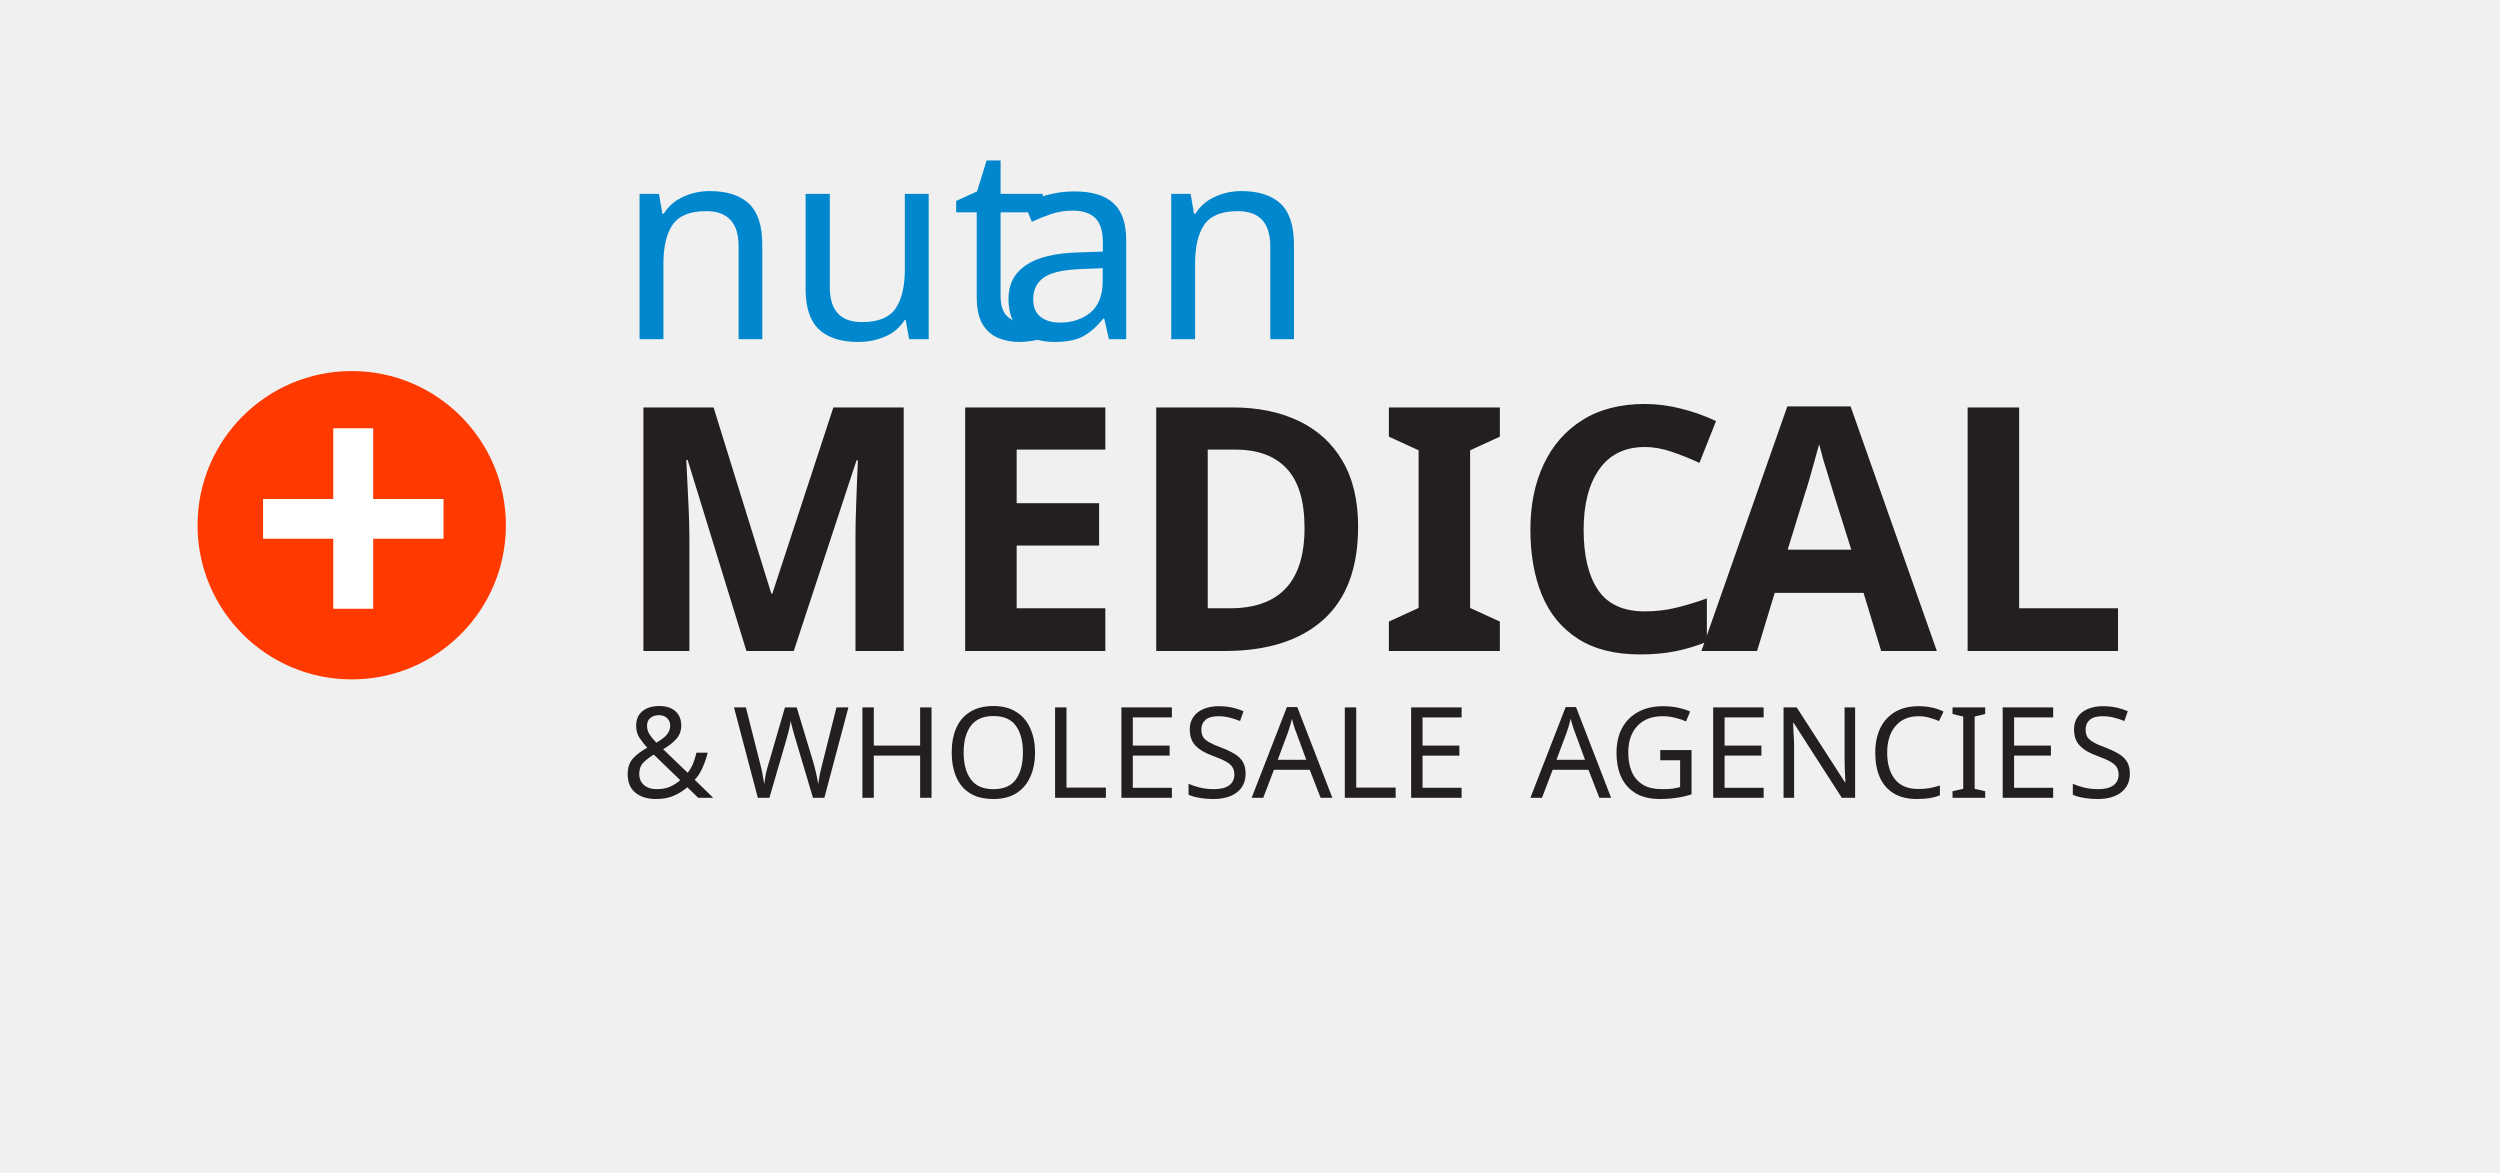
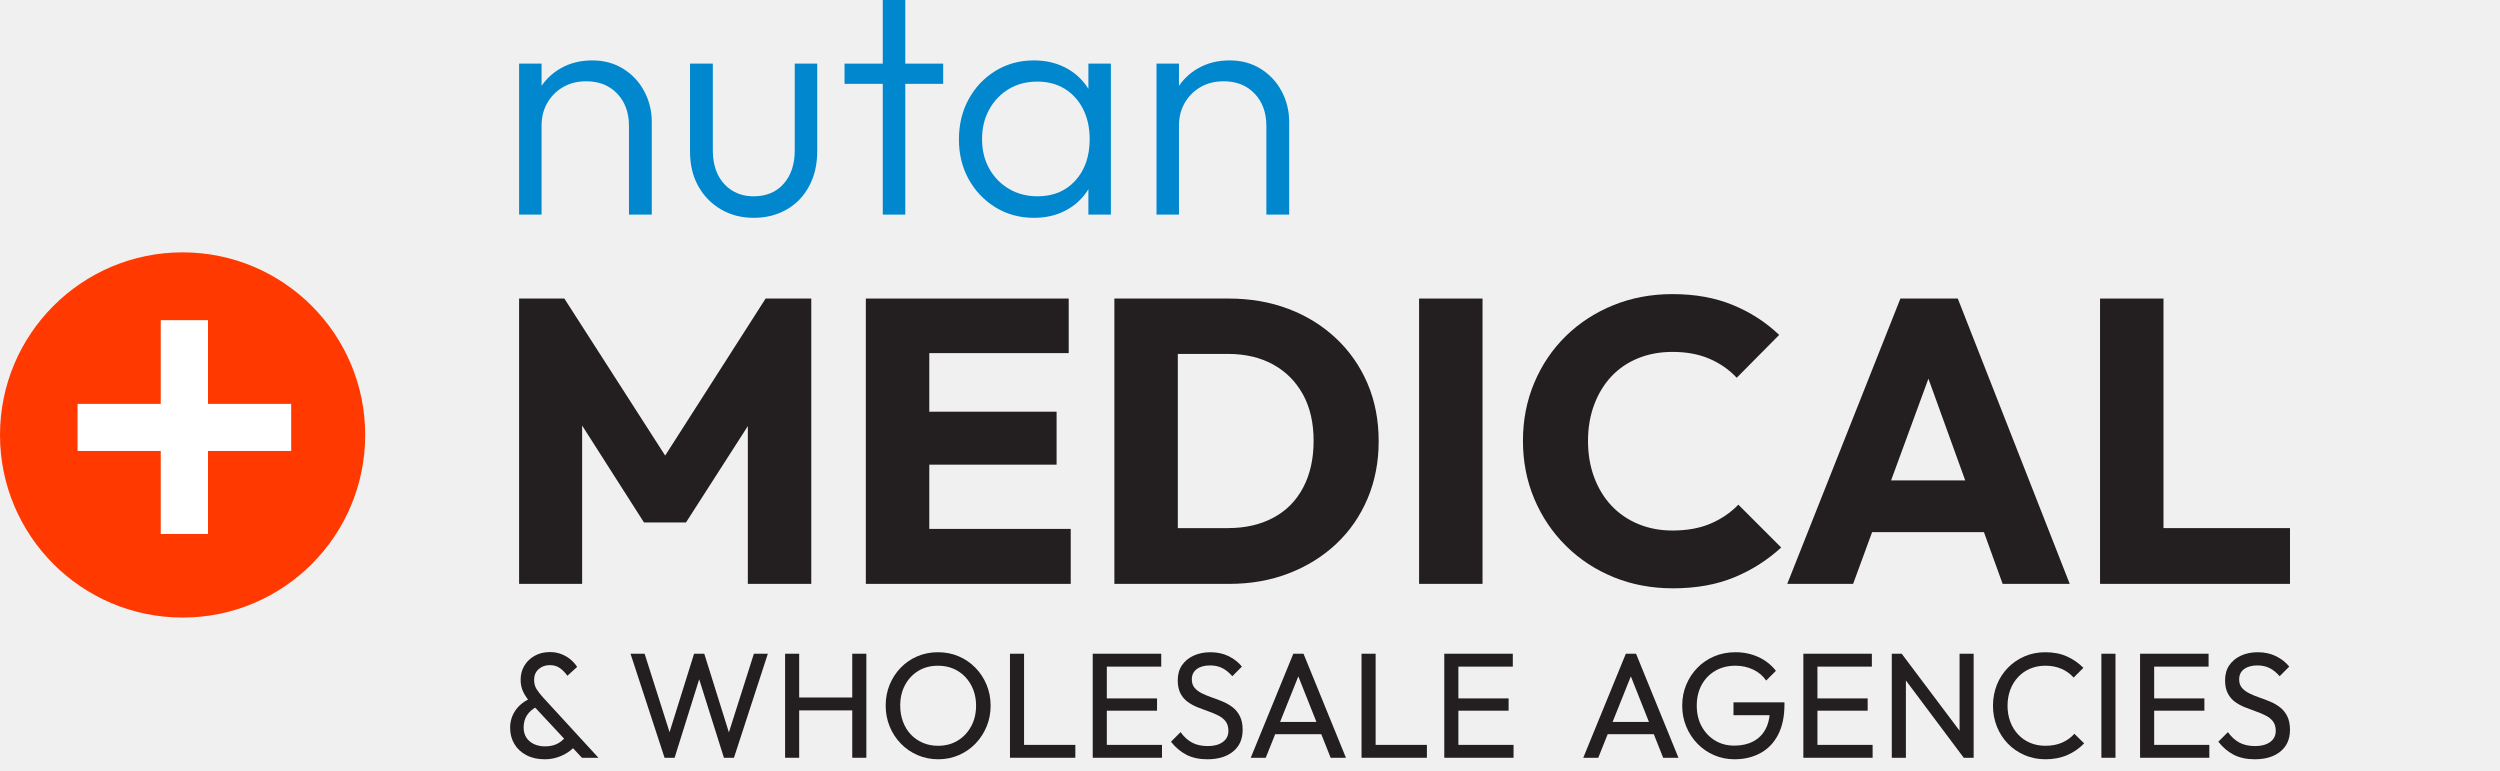
- <svg xmlns="http://www.w3.org/2000/svg" width="100%" height="100%" viewBox="0 0 226 106" version="1.1" xml:space="preserve" style="fill-rule:evenodd;clip-rule:evenodd;stroke-linejoin:round;stroke-miterlimit:2;">
-   <rect id="nutan-medical-and-wholesale-agencies-logo" x="0" y="0" width="225.505" height="105.444" style="fill:none;" />
+ <svg xmlns="http://www.w3.org/2000/svg" width="100%" height="100%" viewBox="0 0 224 69" version="1.1" xml:space="preserve" style="fill-rule:evenodd;clip-rule:evenodd;stroke-linejoin:round;stroke-miterlimit:2;">
  <g>
-     <path d="M208.143,47.48c-0,-7.692 -6.245,-13.937 -13.937,-13.937l-155.9,0c-7.692,0 -13.937,6.245 -13.937,13.937c0,7.692 6.245,13.937 13.937,13.937l155.9,-0c7.692,-0 13.937,-6.245 13.937,-13.937Z" style="fill:#f0f0f0;" />
-     <text x="55.738px" y="30.663px" style="font-family:'Outfit-Light', 'Outfit';font-weight:300;font-size:24.521px;fill:#0087ce;">nut<tspan x="90.043px " y="30.663px ">a</tspan>n</text>
-     <text x="55.381px" y="58.846px" style="font-family:'Outfit-Bold', 'Outfit';font-weight:700;font-size:30.845px;fill:#231f20;">MEDIC<tspan x="153.808px 176.047px " y="58.846px 58.846px ">AL</tspan>
-     </text>
-     <text x="56.131px" y="72.119px" style="font-family:'Outfit-Regular', 'Outfit';font-size:11.443px;fill:#231f20;">&amp;<tspan x="63.237px " y="72.119px "> </tspan>WHOLE<tspan x="106.868px 112.967px " y="72.119px 72.119px ">SA</tspan>LE  <tspan x="138.347px 145.716px " y="72.119px 72.119px ">AG</tspan>ENCIE<tspan x="186.806px " y="72.119px ">S</tspan>
-     </text>
+     <path d="M223.38,38.972c-0,-9.03 -7.331,-16.361 -16.361,-16.361l-183.016,-0c-9.029,-0 -16.36,7.331 -16.36,16.361c-0,9.029 7.331,16.361 16.36,16.361l183.016,-0c9.03,-0 16.361,-7.332 16.361,-16.361Z" style="fill:#f0f0f0;" />
    <g>
-       <circle cx="31.796" cy="47.48" r="13.937" style="fill:#ff3900;" />
-       <text x="22.327px" y="58.765px" style="font-family:'Outfit-Bold', 'Outfit';font-weight:700;font-size:33.636px;fill:#fff;">+</text>
+       <path d="M56.356,19.229l-0,-7.945c-0,-1.19 -0.351,-2.154 -1.051,-2.893c-0.701,-0.739 -1.627,-1.108 -2.778,-1.108c-0.787,-0 -1.478,0.173 -2.073,0.518c-0.595,0.345 -1.065,0.816 -1.41,1.411c-0.346,0.594 -0.518,1.276 -0.518,2.043l-0.921,-0.518c-0,-1.017 0.239,-1.928 0.719,-2.734c0.48,-0.806 1.128,-1.44 1.943,-1.9c0.816,-0.461 1.751,-0.691 2.807,-0.691c1.036,-0 1.957,0.249 2.763,0.748c0.806,0.499 1.435,1.171 1.886,2.015c0.451,0.845 0.676,1.766 0.676,2.764l0,8.29l-2.043,0Zm-9.845,0l-0,-13.529l2.015,-0l-0,13.529l-2.015,0Z" style="fill:#0087ce;fill-rule:nonzero;" />
+       <path d="M67.525,19.517c-1.094,0 -2.073,-0.254 -2.937,-0.763c-0.863,-0.508 -1.54,-1.204 -2.029,-2.087c-0.489,-0.883 -0.734,-1.919 -0.734,-3.109l-0,-7.858l2.044,-0l-0,7.772c-0,0.825 0.148,1.545 0.446,2.159c0.297,0.614 0.724,1.094 1.281,1.439c0.556,0.346 1.199,0.518 1.929,0.518c1.132,0 2.029,-0.374 2.691,-1.122c0.662,-0.749 0.993,-1.747 0.993,-2.994l0,-7.772l2.015,-0l0,7.858c0,1.171 -0.24,2.207 -0.719,3.109c-0.48,0.902 -1.152,1.603 -2.015,2.102c-0.864,0.499 -1.852,0.748 -2.965,0.748Z" style="fill:#0087ce;fill-rule:nonzero;" />
+       <path d="M79.097,19.229l-0,-19.229l2.015,-0l-0,19.229l-2.015,0Zm-3.426,-11.716l0,-1.813l8.837,-0l0,1.813l-8.837,0Z" style="fill:#0087ce;fill-rule:nonzero;" />
+       <path d="M92.655,19.517c-1.286,0 -2.437,-0.312 -3.454,-0.936c-1.018,-0.623 -1.819,-1.463 -2.404,-2.518c-0.585,-1.056 -0.878,-2.246 -0.878,-3.57c-0,-1.343 0.293,-2.547 0.878,-3.612c0.585,-1.066 1.386,-1.91 2.404,-2.534c1.017,-0.623 2.159,-0.935 3.425,-0.935c1.036,-0 1.962,0.206 2.778,0.619c0.816,0.412 1.478,0.988 1.986,1.727c0.509,0.739 0.821,1.598 0.936,2.576l-0,4.232c-0.115,0.979 -0.427,1.842 -0.936,2.591c-0.508,0.748 -1.17,1.329 -1.986,1.741c-0.816,0.413 -1.732,0.619 -2.749,0.619Zm0.317,-1.929c1.4,0 2.528,-0.47 3.382,-1.41c0.854,-0.941 1.281,-2.178 1.281,-3.714c-0,-1.017 -0.197,-1.914 -0.59,-2.691c-0.394,-0.777 -0.941,-1.382 -1.641,-1.814c-0.7,-0.431 -1.521,-0.647 -2.461,-0.647c-0.96,-0 -1.809,0.22 -2.548,0.662c-0.739,0.441 -1.324,1.05 -1.756,1.828c-0.432,0.777 -0.647,1.664 -0.647,2.662c-0,0.998 0.215,1.881 0.647,2.649c0.432,0.767 1.022,1.372 1.771,1.813c0.748,0.442 1.602,0.662 2.562,0.662Zm4.548,1.641l-0,-3.627l0.403,-3.339l-0.403,-3.253l-0,-3.31l2.015,-0l-0,13.529l-2.015,0Z" style="fill:#0087ce;fill-rule:nonzero;" />
+       <path d="M113.467,19.229l0,-7.945c0,-1.19 -0.35,-2.154 -1.05,-2.893c-0.701,-0.739 -1.627,-1.108 -2.778,-1.108c-0.787,-0 -1.478,0.173 -2.073,0.518c-0.595,0.345 -1.065,0.816 -1.41,1.411c-0.346,0.594 -0.519,1.276 -0.519,2.043l-0.921,-0.518c0,-1.017 0.24,-1.928 0.72,-2.734c0.48,-0.806 1.127,-1.44 1.943,-1.9c0.816,-0.461 1.751,-0.691 2.807,-0.691c1.036,-0 1.957,0.249 2.763,0.748c0.806,0.499 1.435,1.171 1.886,2.015c0.451,0.845 0.676,1.766 0.676,2.764l0,8.29l-2.044,0Zm-9.845,0l0,-13.529l2.015,-0l0,13.529l-2.015,0Z" style="fill:#0087ce;fill-rule:nonzero;" />
+     </g>
+     <g>
+       <path d="M46.511,52.315l-0,-25.565l4.055,0l10.067,15.679l-2.064,0l10.03,-15.679l4.091,0l0,25.565l-5.684,-0l-0,-15.969l1.013,0.253l-6.554,10.212l-3.765,-0l-6.518,-10.212l0.977,-0.253l0,15.969l-5.648,-0Z" style="fill:#231f20;fill-rule:nonzero;" />
+       <path d="M77.579,52.315l-0,-25.565l5.685,0l-0,25.565l-5.685,-0Zm4.345,-0l0,-4.925l14.013,0l0,4.925l-14.013,-0Zm0,-10.682l0,-4.744l12.746,0l-0,4.744l-12.746,-0Zm0,-9.994l0,-4.889l13.832,0l0,4.889l-13.832,-0Z" style="fill:#231f20;fill-rule:nonzero;" />
+       <path d="M103.686,52.315l0,-4.997l6.337,-0c1.545,-0 2.897,-0.308 4.055,-0.924c1.159,-0.615 2.052,-1.515 2.68,-2.697c0.628,-1.183 0.941,-2.583 0.941,-4.201c0,-1.617 -0.319,-3.005 -0.959,-4.164c-0.64,-1.159 -1.533,-2.052 -2.68,-2.679c-1.146,-0.628 -2.492,-0.942 -4.037,-0.942l-6.518,0l0,-4.961l6.59,0c1.932,0 3.712,0.308 5.341,0.924c1.63,0.615 3.054,1.496 4.273,2.643c1.219,1.147 2.161,2.498 2.825,4.056c0.663,1.557 0.995,3.277 0.995,5.159c0,1.859 -0.332,3.573 -0.995,5.142c-0.664,1.569 -1.6,2.921 -2.807,4.056c-1.207,1.134 -2.625,2.015 -4.254,2.643c-1.63,0.628 -3.398,0.942 -5.305,0.942l-6.482,-0Zm-3.838,-0l-0,-25.565l5.685,0l-0,25.565l-5.685,-0Z" style="fill:#231f20;fill-rule:nonzero;" />
+       <rect x="127.15" y="26.75" width="5.685" height="25.564" style="fill:#231f20;fill-rule:nonzero;" />
+       <path d="M149.89,52.713c-1.907,-0 -3.675,-0.332 -5.305,-0.996c-1.629,-0.664 -3.053,-1.599 -4.272,-2.806c-1.219,-1.207 -2.167,-2.613 -2.843,-4.219c-0.676,-1.605 -1.014,-3.337 -1.014,-5.196c0,-1.859 0.338,-3.591 1.014,-5.196c0.676,-1.605 1.617,-2.999 2.824,-4.182c1.207,-1.183 2.626,-2.106 4.255,-2.77c1.63,-0.664 3.398,-0.996 5.305,-0.996c2.028,0 3.832,0.326 5.413,0.978c1.581,0.651 2.963,1.545 4.146,2.679l-3.802,3.838c-0.676,-0.724 -1.49,-1.291 -2.444,-1.701c-0.953,-0.411 -2.058,-0.616 -3.313,-0.616c-1.111,0 -2.13,0.187 -3.06,0.561c-0.929,0.374 -1.726,0.912 -2.39,1.612c-0.664,0.7 -1.183,1.545 -1.557,2.534c-0.374,0.99 -0.561,2.076 -0.561,3.259c0,1.207 0.187,2.306 0.561,3.295c0.374,0.99 0.893,1.835 1.557,2.535c0.664,0.7 1.461,1.243 2.39,1.629c0.93,0.387 1.949,0.58 3.06,0.58c1.303,-0 2.438,-0.205 3.404,-0.616c0.965,-0.41 1.798,-0.977 2.498,-1.702l3.838,3.839c-1.231,1.134 -2.637,2.027 -4.218,2.679c-1.581,0.652 -3.41,0.978 -5.486,0.978Z" style="fill:#231f20;fill-rule:nonzero;" />
+       <path d="M160.138,52.315l10.138,-25.565l5.142,0l10.03,25.565l-6.011,-0l-7.676,-21.219l2.064,-0l-7.785,21.219l-5.902,-0Zm5.757,-4.635l-0,-4.635l13.941,-0l-0,4.635l-13.941,-0Z" style="fill:#231f20;fill-rule:nonzero;" />
+       <path d="M188.164,52.315l0,-25.565l5.685,0l0,25.565l-5.685,-0Zm4.381,-0l0,-4.997l12.638,-0l-0,4.997l-12.638,-0Z" style="fill:#231f20;fill-rule:nonzero;" />
+     </g>
+     <g>
+       <path d="M52.142,67.896l-4.459,-4.782c-0.35,-0.376 -0.609,-0.734 -0.779,-1.074c-0.171,-0.341 -0.256,-0.717 -0.256,-1.129c0,-0.474 0.112,-0.898 0.336,-1.269c0.224,-0.372 0.533,-0.667 0.927,-0.887c0.394,-0.219 0.846,-0.329 1.357,-0.329c0.376,0 0.718,0.061 1.027,0.181c0.309,0.121 0.582,0.28 0.82,0.477c0.237,0.197 0.436,0.421 0.598,0.672l-0.874,0.792c-0.206,-0.286 -0.432,-0.517 -0.678,-0.691c-0.246,-0.175 -0.544,-0.262 -0.893,-0.262c-0.403,-0 -0.739,0.121 -1.008,0.362c-0.268,0.242 -0.403,0.556 -0.403,0.941c0,0.322 0.067,0.595 0.202,0.819c0.134,0.224 0.336,0.484 0.604,0.779l4.957,5.4l-1.478,0Zm-3.344,0.135c-0.618,-0 -1.16,-0.121 -1.626,-0.363c-0.465,-0.242 -0.826,-0.575 -1.081,-1.001c-0.255,-0.425 -0.383,-0.911 -0.383,-1.457c0,-0.565 0.152,-1.075 0.457,-1.532c0.304,-0.456 0.748,-0.819 1.33,-1.088l0.577,0.753c-0.358,0.179 -0.64,0.423 -0.846,0.732c-0.206,0.309 -0.309,0.678 -0.309,1.108c0,0.349 0.081,0.649 0.242,0.9c0.161,0.251 0.387,0.445 0.678,0.584c0.291,0.139 0.625,0.208 1.001,0.208c0.475,0 0.878,-0.098 1.209,-0.295c0.331,-0.197 0.582,-0.448 0.752,-0.752l0.793,0.926c-0.179,0.242 -0.415,0.459 -0.706,0.652c-0.291,0.192 -0.613,0.345 -0.967,0.457c-0.353,0.112 -0.727,0.168 -1.121,0.168Z" style="fill:#231f20;fill-rule:nonzero;" />
+       <path d="M59.544,67.896l-3.049,-9.322l1.262,-0l2.418,7.603l-0.362,-0l2.377,-7.603l0.914,-0l2.377,7.603l-0.349,-0l2.418,-7.603l1.249,-0l-3.036,9.322l-0.9,0l-2.391,-7.589l0.35,-0l-2.378,7.589l-0.9,0Z" style="fill:#231f20;fill-rule:nonzero;" />
+       <path d="M70.344,67.896l-0,-9.322l1.263,-0l-0,9.322l-1.263,0Zm6.018,0l-0,-9.322l1.263,-0l-0,9.322l-1.263,0Zm-5.158,-4.245l-0,-1.155l5.467,0l-0,1.155l-5.467,0Z" style="fill:#231f20;fill-rule:nonzero;" />
+       <path d="M84.072,68.031c-0.662,-0 -1.28,-0.124 -1.853,-0.37c-0.574,-0.246 -1.075,-0.591 -1.505,-1.034c-0.43,-0.443 -0.763,-0.956 -1.001,-1.538c-0.237,-0.582 -0.356,-1.205 -0.356,-1.867c0,-0.672 0.119,-1.297 0.356,-1.874c0.238,-0.578 0.569,-1.086 0.994,-1.525c0.426,-0.439 0.923,-0.779 1.491,-1.021c0.569,-0.242 1.185,-0.362 1.847,-0.362c0.663,-0 1.279,0.12 1.847,0.362c0.569,0.242 1.068,0.582 1.498,1.021c0.43,0.439 0.766,0.949 1.008,1.531c0.241,0.583 0.362,1.209 0.362,1.881c0,0.663 -0.121,1.285 -0.362,1.867c-0.242,0.582 -0.576,1.093 -1.001,1.532c-0.425,0.438 -0.922,0.781 -1.491,1.027c-0.569,0.246 -1.18,0.37 -1.834,0.37Zm-0.027,-1.209c0.672,-0 1.261,-0.155 1.767,-0.464c0.506,-0.309 0.907,-0.734 1.202,-1.276c0.296,-0.542 0.443,-1.162 0.443,-1.86c0,-0.52 -0.085,-0.997 -0.255,-1.431c-0.17,-0.434 -0.407,-0.813 -0.712,-1.135c-0.304,-0.322 -0.663,-0.571 -1.074,-0.746c-0.412,-0.174 -0.869,-0.262 -1.371,-0.262c-0.662,0 -1.247,0.153 -1.753,0.457c-0.506,0.305 -0.904,0.726 -1.195,1.263c-0.291,0.537 -0.437,1.155 -0.437,1.854c0,0.519 0.083,1 0.249,1.444c0.166,0.443 0.398,0.824 0.698,1.141c0.3,0.318 0.659,0.567 1.075,0.746c0.416,0.179 0.871,0.269 1.363,0.269Z" style="fill:#231f20;fill-rule:nonzero;" />
+       <path d="M90.493,67.896l0,-9.322l1.263,-0l-0,9.322l-1.263,0Zm0.86,0l-0,-1.155l4.997,0l-0,1.155l-4.997,0Z" style="fill:#231f20;fill-rule:nonzero;" />
+       <path d="M97.908,67.896l0,-9.322l1.263,-0l-0,9.322l-1.263,0Zm0.86,0l-0,-1.155l5.346,0l0,1.155l-5.346,0Zm-0,-4.218l-0,-1.101l4.903,-0l-0,1.101l-4.903,0Zm-0,-3.949l-0,-1.155l5.279,-0l-0,1.155l-5.279,0Z" style="fill:#231f20;fill-rule:nonzero;" />
+       <path d="M108.184,68.031c-0.734,-0 -1.361,-0.135 -1.88,-0.403c-0.52,-0.269 -0.981,-0.659 -1.384,-1.169l0.86,-0.86c0.295,0.412 0.636,0.723 1.021,0.934c0.385,0.21 0.859,0.315 1.424,0.315c0.555,0 1,-0.12 1.336,-0.362c0.336,-0.242 0.504,-0.573 0.504,-0.994c-0,-0.349 -0.081,-0.632 -0.242,-0.847c-0.161,-0.214 -0.378,-0.391 -0.651,-0.53c-0.274,-0.139 -0.571,-0.264 -0.894,-0.376c-0.322,-0.112 -0.645,-0.233 -0.967,-0.363c-0.322,-0.13 -0.618,-0.291 -0.886,-0.483c-0.269,-0.193 -0.486,-0.446 -0.652,-0.759c-0.166,-0.314 -0.248,-0.708 -0.248,-1.183c-0,-0.528 0.127,-0.978 0.382,-1.35c0.256,-0.371 0.605,-0.658 1.048,-0.859c0.443,-0.202 0.943,-0.302 1.498,-0.302c0.609,-0 1.155,0.118 1.639,0.355c0.483,0.238 0.877,0.549 1.182,0.934l-0.86,0.86c-0.278,-0.323 -0.575,-0.564 -0.893,-0.726c-0.318,-0.161 -0.683,-0.241 -1.095,-0.241c-0.501,-0 -0.9,0.109 -1.196,0.329c-0.295,0.219 -0.443,0.526 -0.443,0.92c0,0.313 0.083,0.566 0.249,0.759c0.165,0.192 0.383,0.356 0.651,0.49c0.269,0.134 0.567,0.258 0.893,0.37c0.327,0.111 0.652,0.235 0.974,0.369c0.323,0.134 0.618,0.304 0.887,0.51c0.269,0.206 0.486,0.473 0.651,0.8c0.166,0.326 0.249,0.736 0.249,1.229c-0,0.824 -0.284,1.468 -0.853,1.934c-0.569,0.466 -1.337,0.699 -2.304,0.699Z" style="fill:#231f20;fill-rule:nonzero;" />
+       <path d="M112.066,67.896l3.815,-9.322l0.914,-0l3.801,9.322l-1.37,0l-3.13,-7.885l0.47,0l-3.156,7.885l-1.344,0Zm1.814,-2.109l-0,-1.101l4.903,-0l-0,1.101l-4.903,0Z" style="fill:#231f20;fill-rule:nonzero;" />
+       <path d="M121.993,67.896l0,-9.322l1.263,-0l-0,9.322l-1.263,0Zm0.86,0l-0,-1.155l4.997,0l-0,1.155l-4.997,0Z" style="fill:#231f20;fill-rule:nonzero;" />
+       <path d="M129.408,67.896l0,-9.322l1.263,-0l-0,9.322l-1.263,0Zm0.86,0l-0,-1.155l5.346,0l0,1.155l-5.346,0Zm-0,-4.218l-0,-1.101l4.903,-0l-0,1.101l-4.903,0Zm-0,-3.949l-0,-1.155l5.279,-0l-0,1.155l-5.279,0Z" style="fill:#231f20;fill-rule:nonzero;" />
+       <path d="M141.86,67.896l3.815,-9.322l0.914,-0l3.801,9.322l-1.37,0l-3.13,-7.885l0.47,0l-3.156,7.885l-1.344,0Zm1.814,-2.109l-0,-1.101l4.903,-0l-0,1.101l-4.903,0Z" style="fill:#231f20;fill-rule:nonzero;" />
+       <path d="M155.414,68.031c-0.654,-0 -1.265,-0.124 -1.834,-0.37c-0.568,-0.246 -1.065,-0.589 -1.491,-1.027c-0.425,-0.439 -0.759,-0.95 -1,-1.532c-0.242,-0.582 -0.363,-1.209 -0.363,-1.88c0,-0.672 0.121,-1.297 0.363,-1.874c0.241,-0.578 0.577,-1.086 1.007,-1.525c0.43,-0.439 0.934,-0.779 1.511,-1.021c0.578,-0.242 1.207,-0.362 1.888,-0.362c0.743,-0 1.428,0.143 2.055,0.429c0.627,0.287 1.151,0.699 1.572,1.236l-0.874,0.873c-0.295,-0.43 -0.685,-0.759 -1.168,-0.987c-0.484,-0.228 -1.012,-0.343 -1.585,-0.343c-0.681,0 -1.283,0.153 -1.807,0.457c-0.524,0.305 -0.931,0.726 -1.222,1.263c-0.291,0.537 -0.437,1.155 -0.437,1.854c-0,0.707 0.148,1.329 0.443,1.867c0.296,0.537 0.694,0.958 1.196,1.262c0.501,0.305 1.074,0.457 1.719,0.457c0.654,0 1.22,-0.125 1.699,-0.376c0.48,-0.251 0.849,-0.62 1.109,-1.108c0.259,-0.488 0.389,-1.086 0.389,-1.793l0.766,0.55l-4.03,0l0,-1.155l4.567,0l0,0.188c0,1.084 -0.19,1.99 -0.571,2.72c-0.38,0.73 -0.909,1.279 -1.585,1.646c-0.676,0.367 -1.448,0.551 -2.317,0.551Z" style="fill:#231f20;fill-rule:nonzero;" />
+       <path d="M161.58,67.896l-0,-9.322l1.262,-0l0,9.322l-1.262,0Zm0.859,0l0,-1.155l5.347,0l-0,1.155l-5.347,0Zm0,-4.218l0,-1.101l4.903,-0l0,1.101l-4.903,0Zm0,-3.949l0,-1.155l5.28,-0l-0,1.155l-5.28,0Z" style="fill:#231f20;fill-rule:nonzero;" />
+       <path d="M169.505,67.896l0,-9.322l0.887,-0l0.376,1.464l-0,7.858l-1.263,0Zm6.448,0l-5.723,-7.643l0.162,-1.679l5.735,7.63l-0.174,1.692Zm-0,0l-0.376,-1.383l-0,-7.939l1.262,-0l0,9.322l-0.886,0Z" style="fill:#231f20;fill-rule:nonzero;" />
+       <path d="M183.274,68.031c-0.672,-0 -1.294,-0.124 -1.867,-0.37c-0.574,-0.246 -1.073,-0.589 -1.498,-1.027c-0.426,-0.439 -0.755,-0.95 -0.987,-1.532c-0.233,-0.582 -0.35,-1.204 -0.35,-1.867c0,-0.672 0.117,-1.298 0.35,-1.881c0.232,-0.582 0.561,-1.09 0.987,-1.524c0.425,-0.435 0.922,-0.775 1.491,-1.021c0.569,-0.246 1.189,-0.369 1.86,-0.369c0.735,-0 1.379,0.125 1.935,0.376c0.555,0.25 1.047,0.591 1.477,1.021l-0.873,0.873c-0.295,-0.332 -0.656,-0.591 -1.081,-0.779c-0.426,-0.188 -0.911,-0.283 -1.458,-0.283c-0.492,0 -0.944,0.088 -1.356,0.262c-0.412,0.175 -0.771,0.424 -1.075,0.746c-0.304,0.322 -0.54,0.703 -0.705,1.142c-0.166,0.439 -0.249,0.918 -0.249,1.437c0,0.519 0.083,0.999 0.249,1.437c0.165,0.439 0.401,0.82 0.705,1.142c0.304,0.323 0.663,0.571 1.075,0.746c0.412,0.174 0.864,0.262 1.356,0.262c0.582,-0 1.088,-0.097 1.518,-0.289c0.43,-0.193 0.793,-0.455 1.088,-0.786l0.873,0.86c-0.429,0.447 -0.933,0.797 -1.511,1.047c-0.577,0.251 -1.229,0.377 -1.954,0.377Z" style="fill:#231f20;fill-rule:nonzero;" />
+       <rect x="188.284" y="58.574" width="1.263" height="9.322" style="fill:#231f20;fill-rule:nonzero;" />
+       <path d="M191.75,67.896l-0,-9.322l1.263,-0l-0,9.322l-1.263,0Zm0.86,0l-0,-1.155l5.346,0l-0,1.155l-5.346,0Zm-0,-4.218l-0,-1.101l4.903,-0l-0,1.101l-4.903,0Zm-0,-3.949l-0,-1.155l5.279,-0l-0,1.155l-5.279,0Z" style="fill:#231f20;fill-rule:nonzero;" />
+       <path d="M202.026,68.031c-0.734,-0 -1.361,-0.135 -1.881,-0.403c-0.519,-0.269 -0.98,-0.659 -1.383,-1.169l0.86,-0.86c0.295,0.412 0.635,0.723 1.02,0.934c0.386,0.21 0.86,0.315 1.424,0.315c0.556,0 1.001,-0.12 1.337,-0.362c0.336,-0.242 0.504,-0.573 0.504,-0.994c-0,-0.349 -0.081,-0.632 -0.242,-0.847c-0.161,-0.214 -0.379,-0.391 -0.652,-0.53c-0.273,-0.139 -0.571,-0.264 -0.893,-0.376c-0.322,-0.112 -0.645,-0.233 -0.967,-0.363c-0.323,-0.13 -0.618,-0.291 -0.887,-0.483c-0.268,-0.193 -0.486,-0.446 -0.651,-0.759c-0.166,-0.314 -0.249,-0.708 -0.249,-1.183c0,-0.528 0.128,-0.978 0.383,-1.35c0.255,-0.371 0.605,-0.658 1.048,-0.859c0.443,-0.202 0.942,-0.302 1.498,-0.302c0.609,-0 1.155,0.118 1.638,0.355c0.484,0.238 0.878,0.549 1.183,0.934l-0.86,0.86c-0.278,-0.323 -0.576,-0.564 -0.893,-0.726c-0.318,-0.161 -0.683,-0.241 -1.095,-0.241c-0.502,-0 -0.9,0.109 -1.196,0.329c-0.295,0.219 -0.443,0.526 -0.443,0.92c-0,0.313 0.083,0.566 0.249,0.759c0.165,0.192 0.382,0.356 0.651,0.49c0.269,0.134 0.566,0.258 0.893,0.37c0.327,0.111 0.652,0.235 0.974,0.369c0.323,0.134 0.618,0.304 0.887,0.51c0.268,0.206 0.486,0.473 0.651,0.8c0.166,0.326 0.249,0.736 0.249,1.229c-0,0.824 -0.285,1.468 -0.853,1.934c-0.569,0.466 -1.337,0.699 -2.304,0.699Z" style="fill:#231f20;fill-rule:nonzero;" />
+     </g>
+     <g>
+       <circle cx="16.361" cy="38.972" r="16.361" style="fill:#ff3900;" />
+       <text x="5.245px" y="52.219px" style="font-family:'Outfit-Bold', 'Outfit';font-weight:700;font-size:39.487px;fill:#fff;">+</text>
    </g>
  </g>
</svg>
